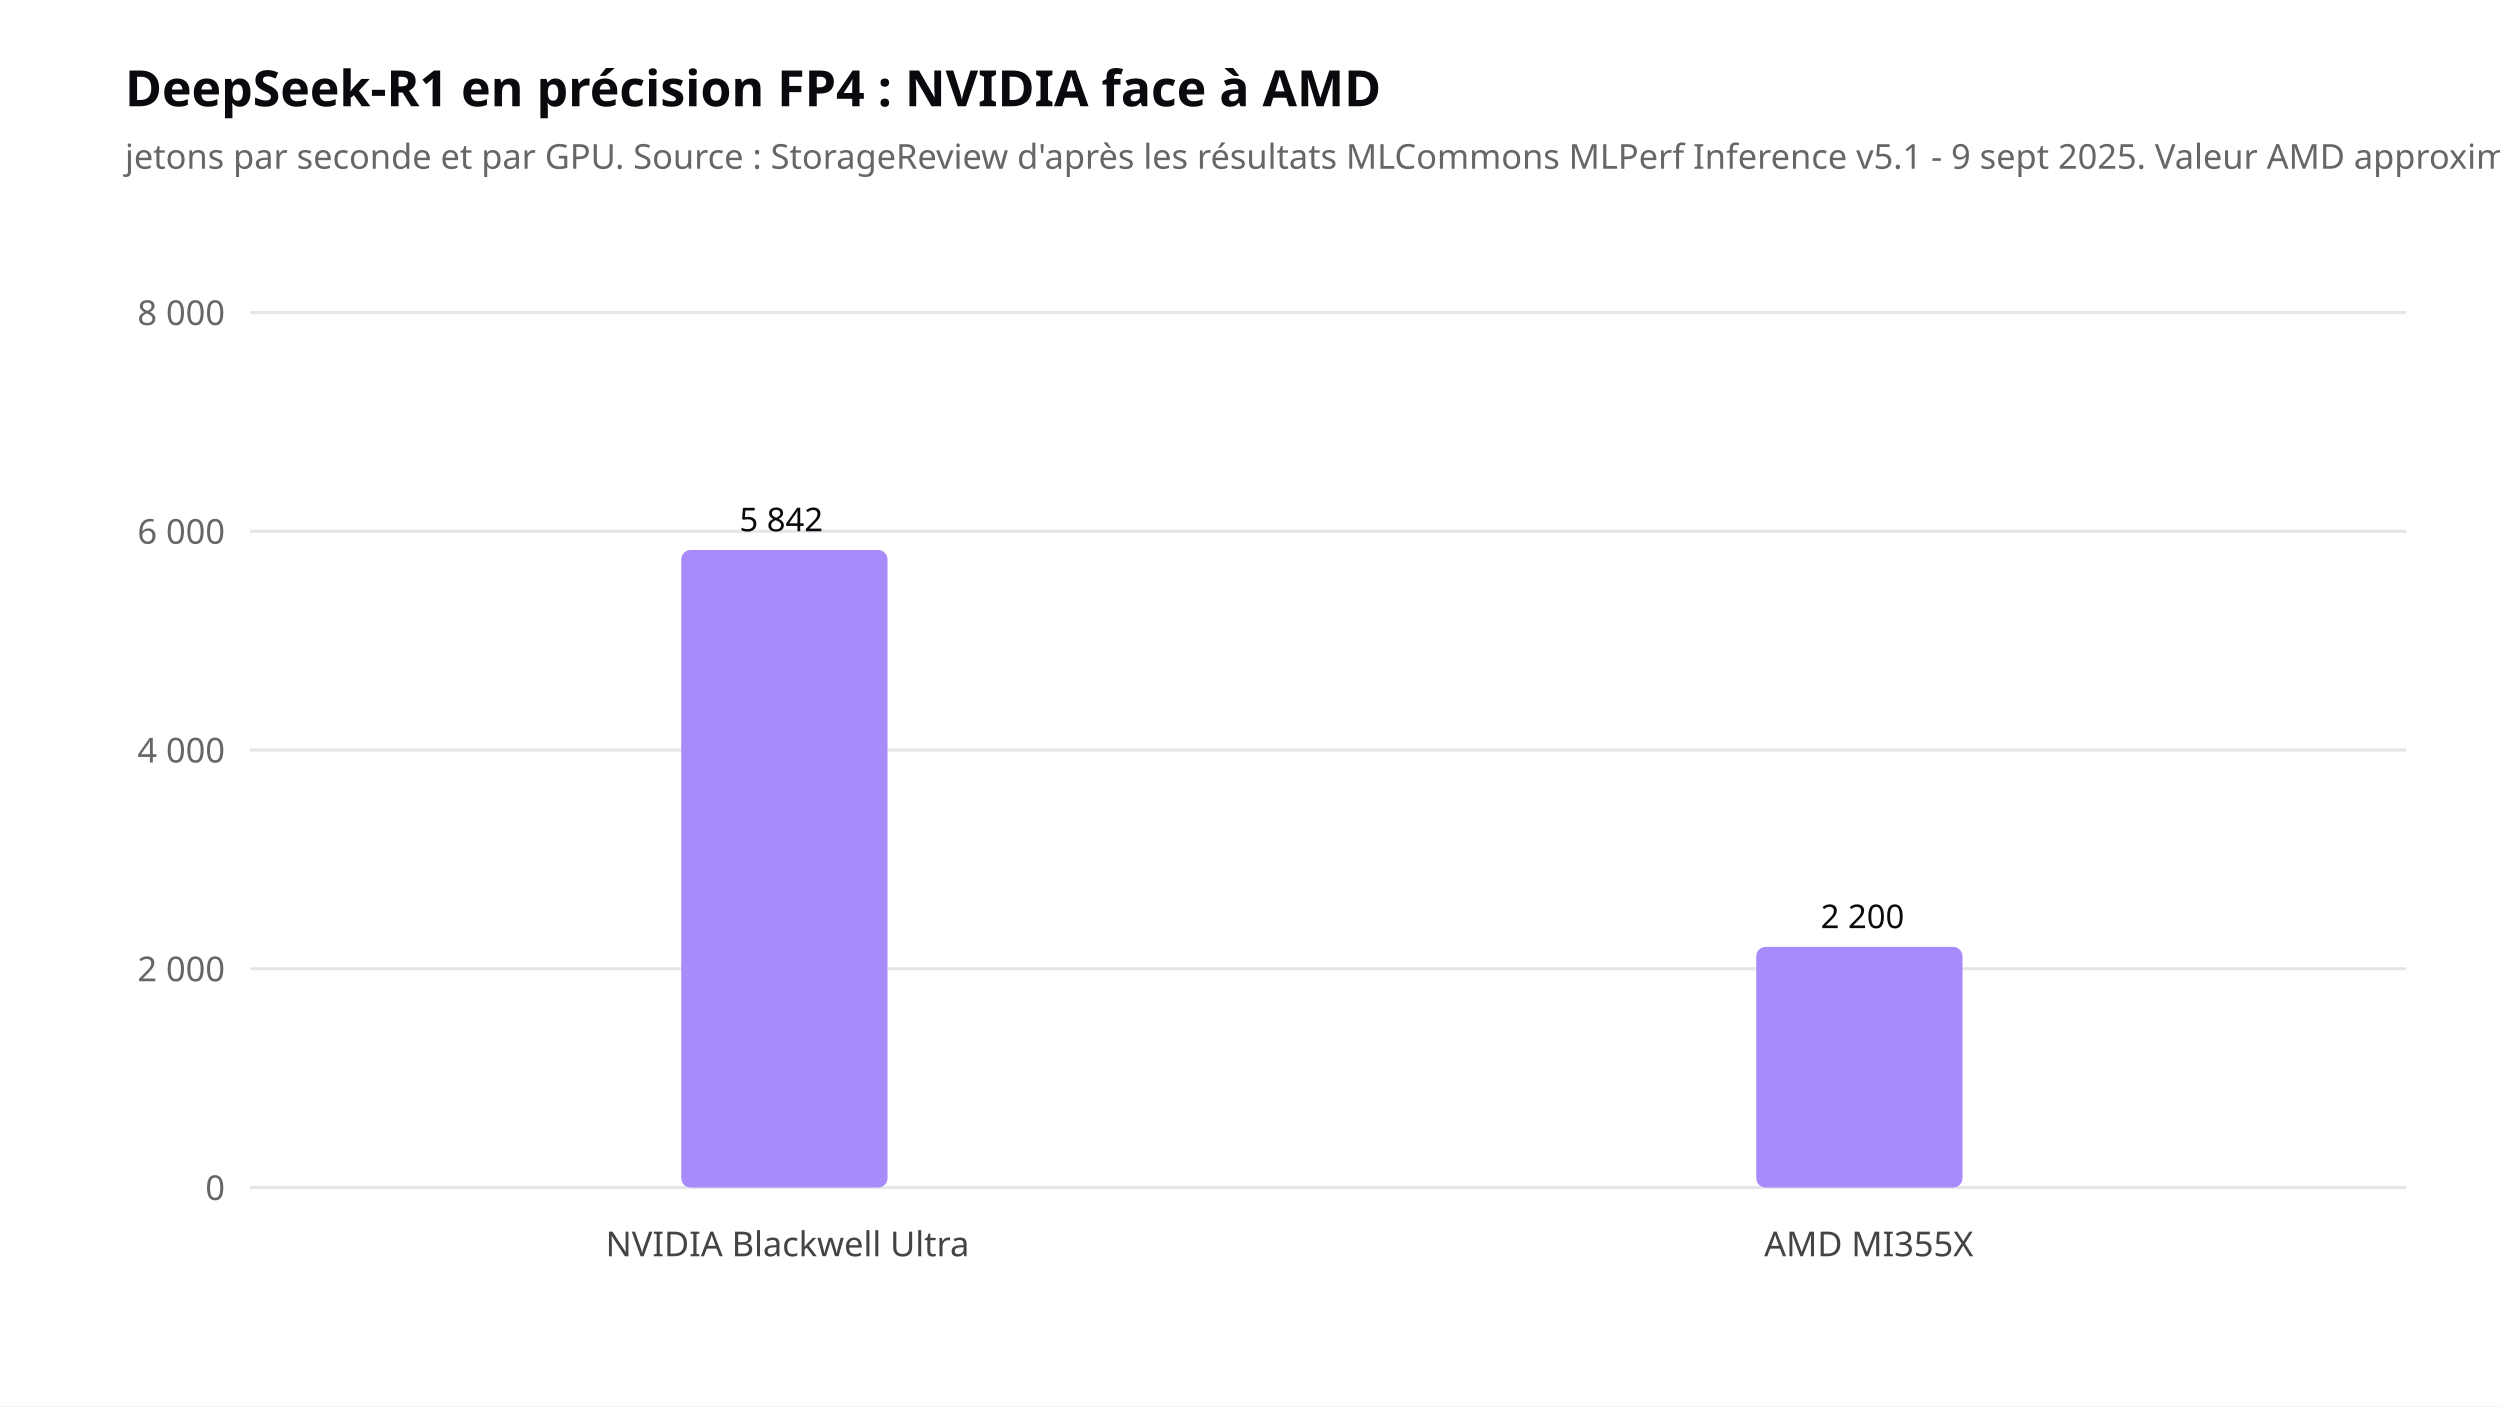
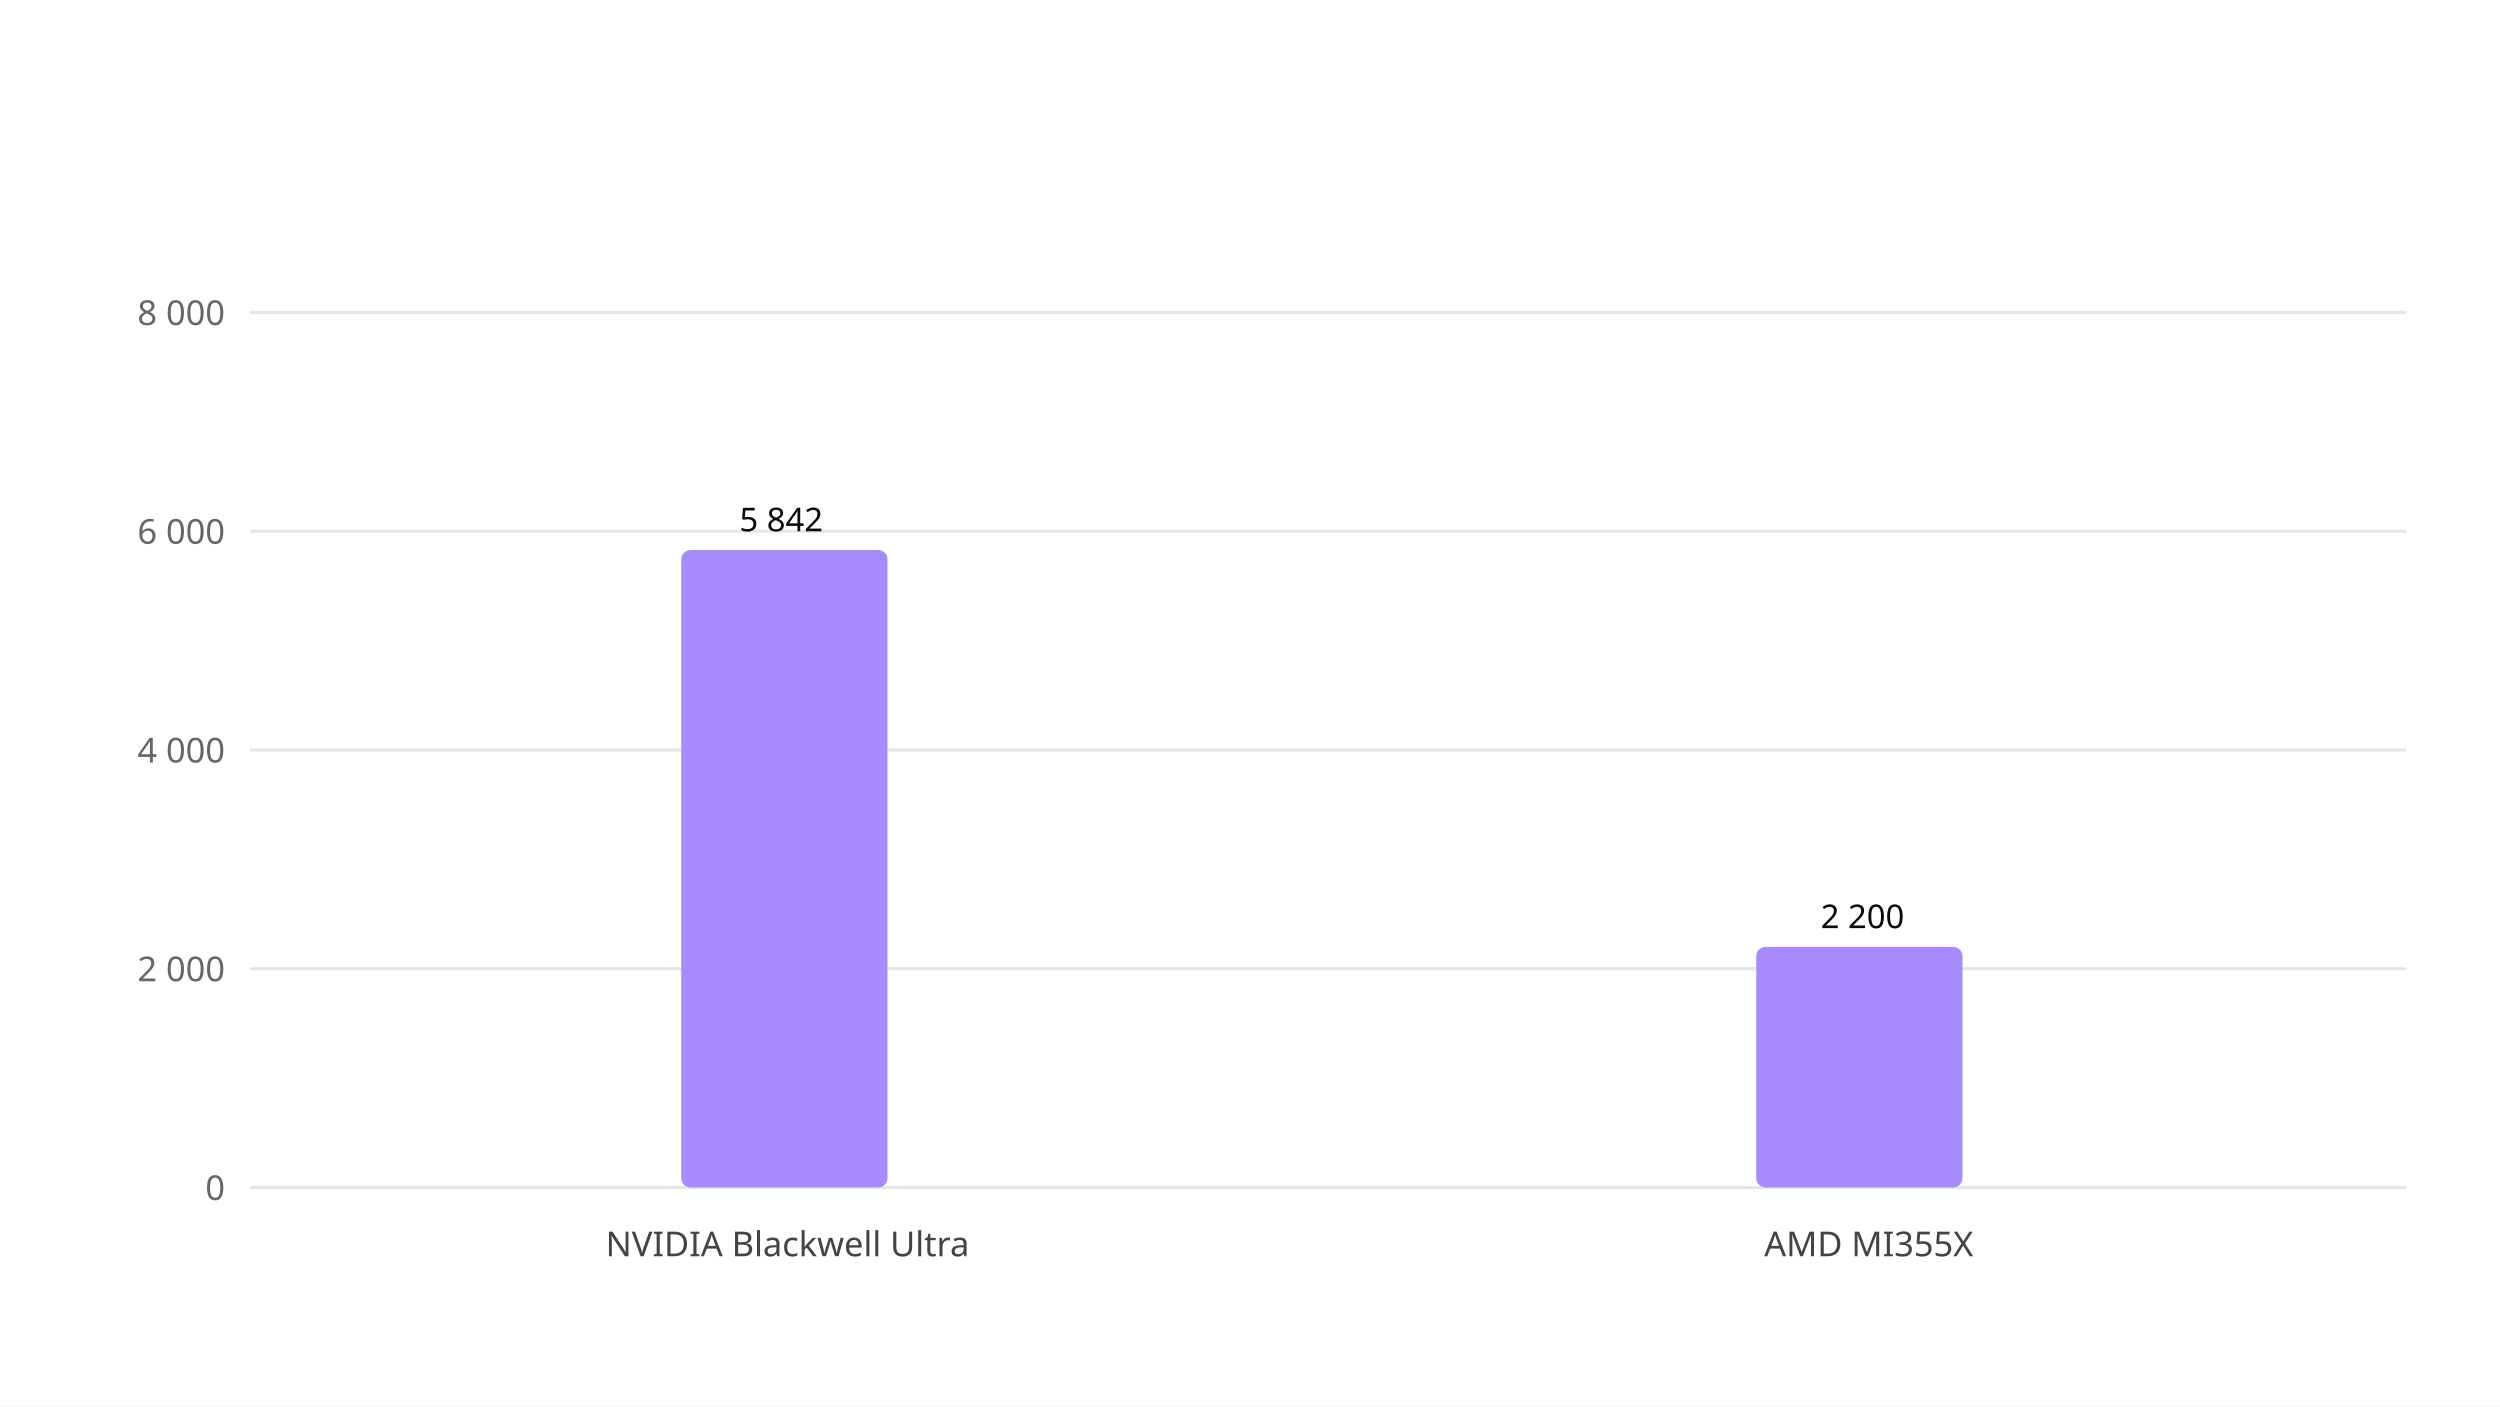
<svg xmlns="http://www.w3.org/2000/svg" viewBox="0 0 800 450" font-family="ui-sans-serif, system-ui">
  <rect width="800" height="450" fill="#ffffff" />
-   <text x="40" y="34" fill="#0a0a0e" font-size="16" font-weight="700">DeepSeek-R1 en précision FP4 : NVIDIA face à AMD</text>
-   <text x="40" y="54" fill="#666" font-size="11">jetons par seconde et par GPU. Source : StorageReview d'après les résultats MLCommons MLPerf Inference v5.1 - 9 sept 2025. Valeur AMD approximative telle que publiée.</text>
  <line x1="80" y1="380" x2="770" y2="380" stroke="#e5e5ea" stroke-width="1" />
  <text x="72" y="384" text-anchor="end" fill="#666" font-size="11" font-family="ui-monospace">0</text>
  <line x1="80" y1="310" x2="770" y2="310" stroke="#e5e5ea" stroke-width="1" />
  <text x="72" y="314" text-anchor="end" fill="#666" font-size="11" font-family="ui-monospace">2 000</text>
  <line x1="80" y1="240" x2="770" y2="240" stroke="#e5e5ea" stroke-width="1" />
  <text x="72" y="244" text-anchor="end" fill="#666" font-size="11" font-family="ui-monospace">4 000</text>
  <line x1="80" y1="170" x2="770" y2="170" stroke="#e5e5ea" stroke-width="1" />
  <text x="72" y="174" text-anchor="end" fill="#666" font-size="11" font-family="ui-monospace">6 000</text>
  <line x1="80" y1="100" x2="770" y2="100" stroke="#e5e5ea" stroke-width="1" />
  <text x="72" y="104" text-anchor="end" fill="#666" font-size="11" font-family="ui-monospace">8 000</text>
  <rect x="218" y="176" width="66" height="204" fill="#a78bfa" rx="3" />
  <text x="250" y="170" text-anchor="middle" fill="#0a0a0e" font-size="10.5" font-family="ui-monospace">5 842</text>
  <text x="252" y="402" text-anchor="middle" fill="#444" font-size="11">NVIDIA Blackwell Ultra</text>
  <rect x="562" y="303" width="66" height="77" fill="#a78bfa" rx="3" />
  <text x="596" y="297" text-anchor="middle" fill="#0a0a0e" font-size="10.5" font-family="ui-monospace">2 200</text>
  <text x="598" y="402" text-anchor="middle" fill="#444" font-size="11">AMD MI355X</text>
</svg>
